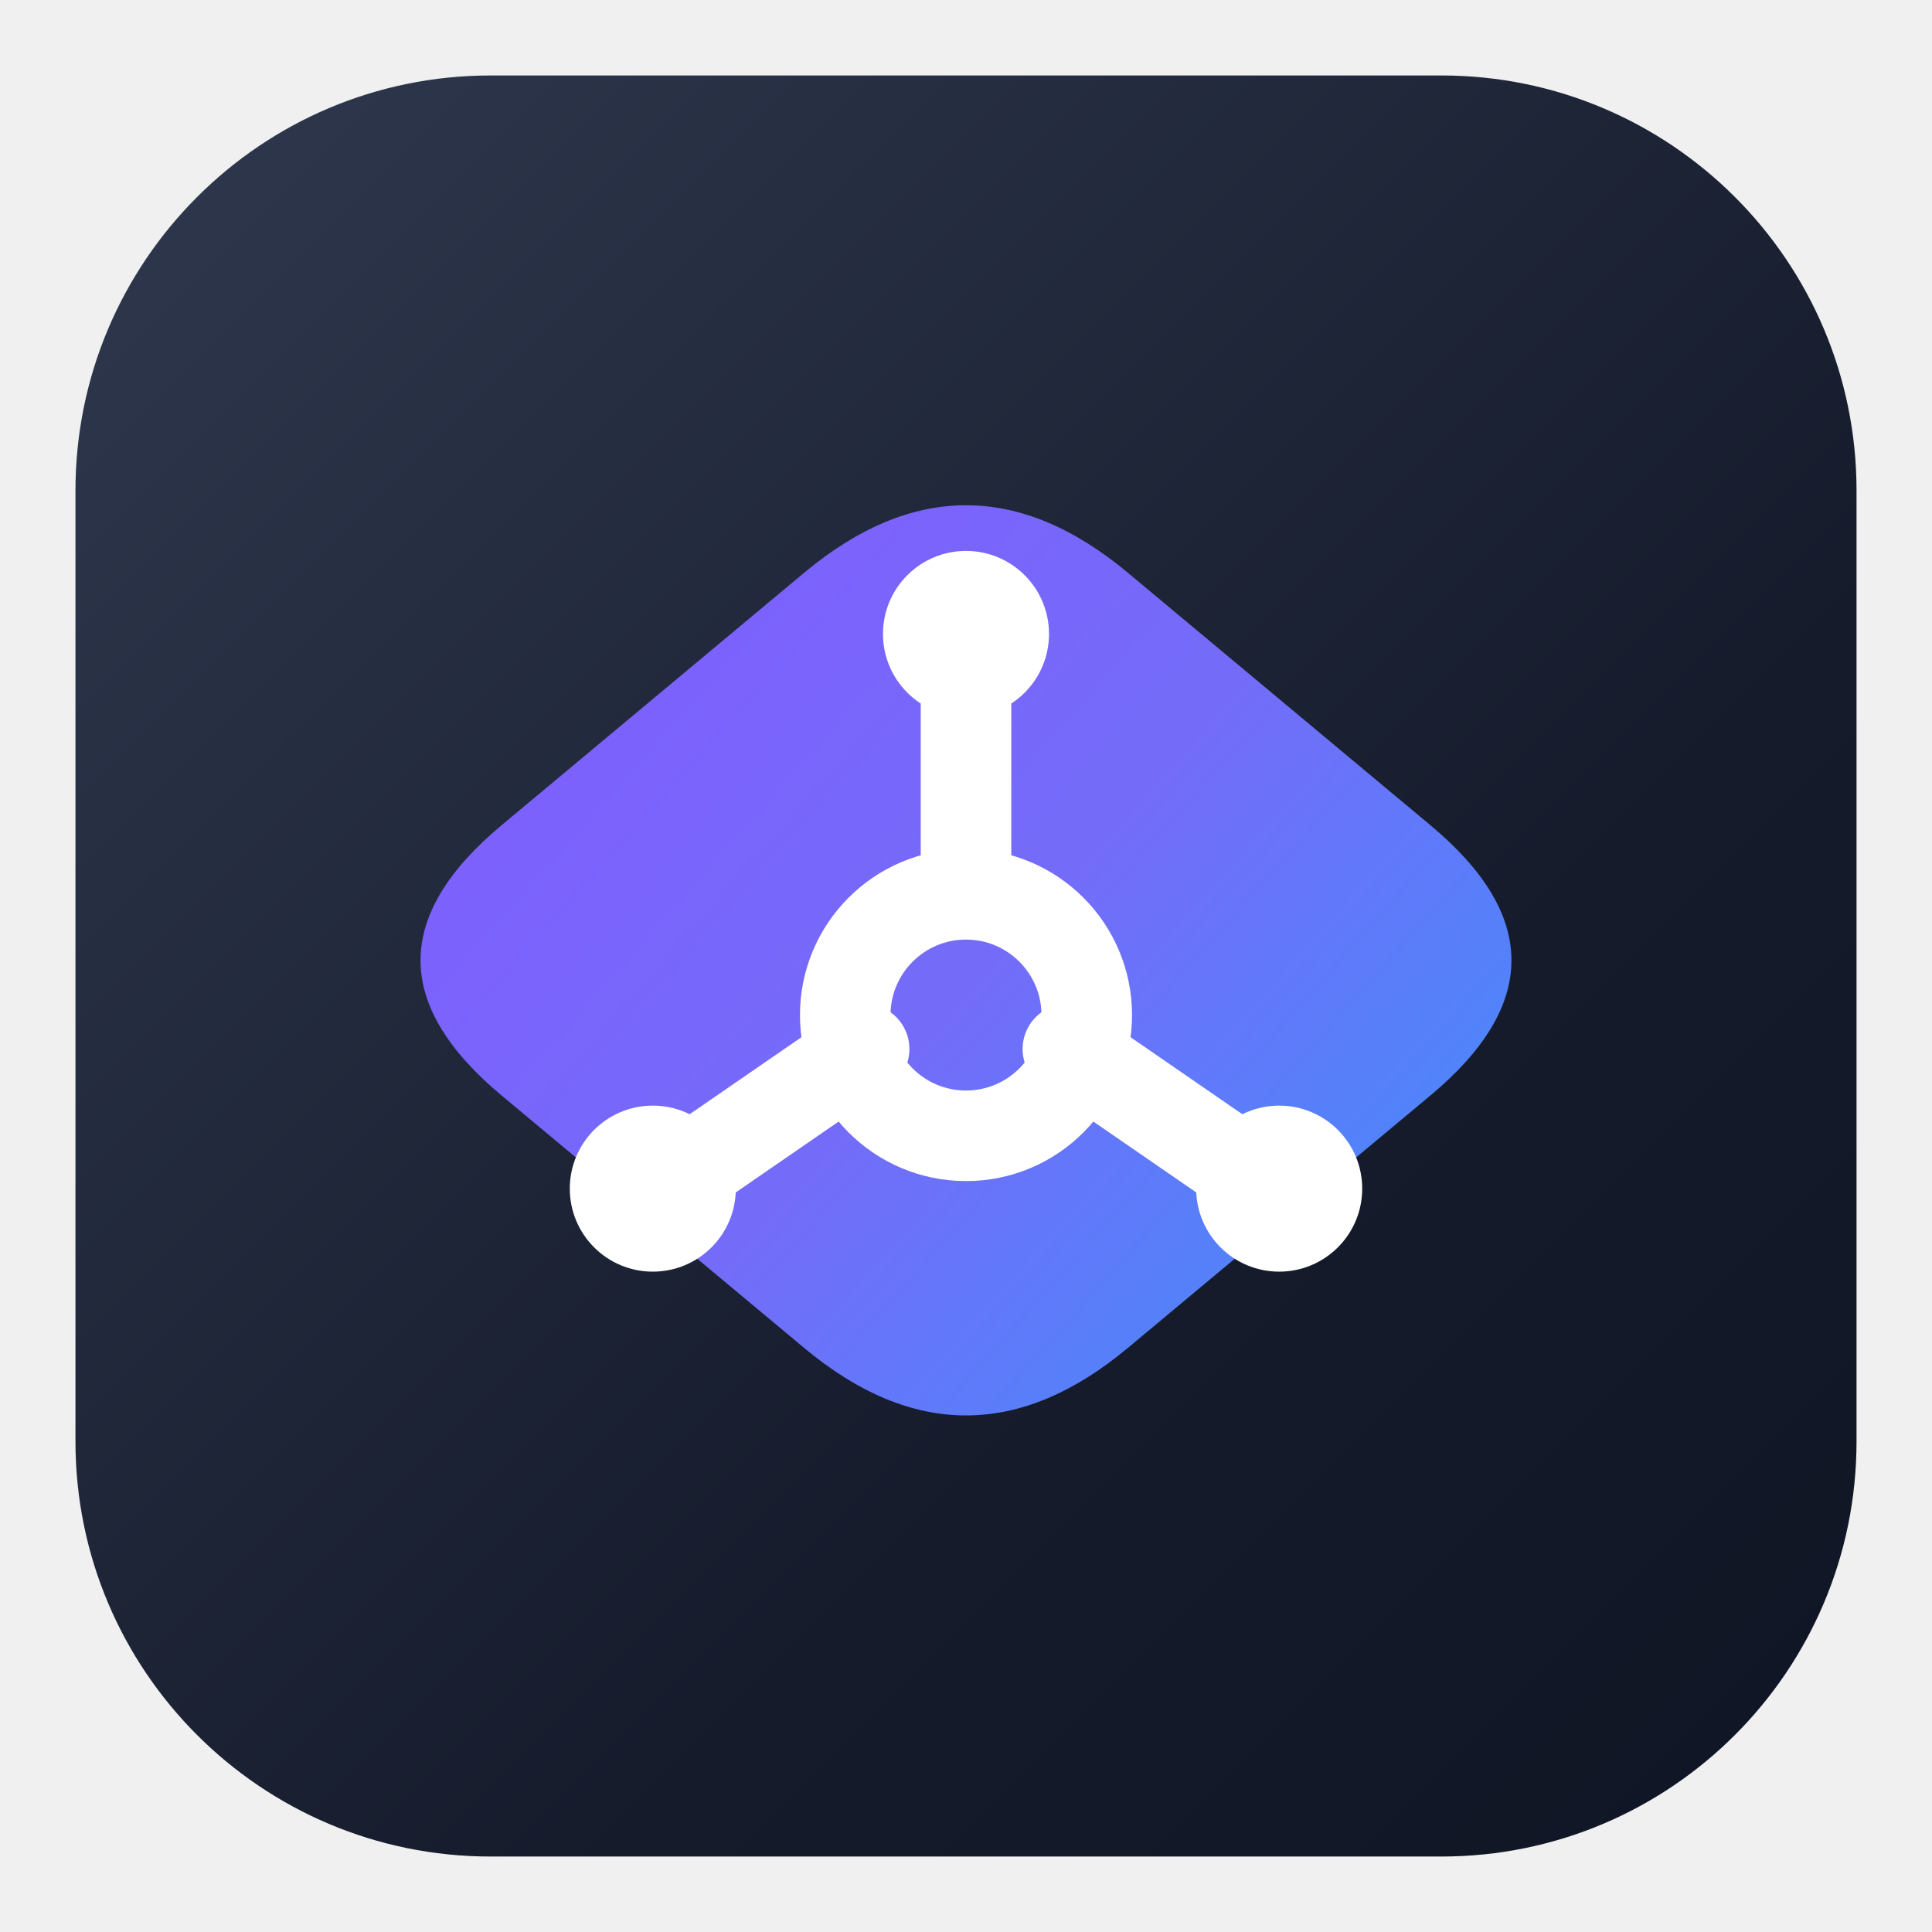
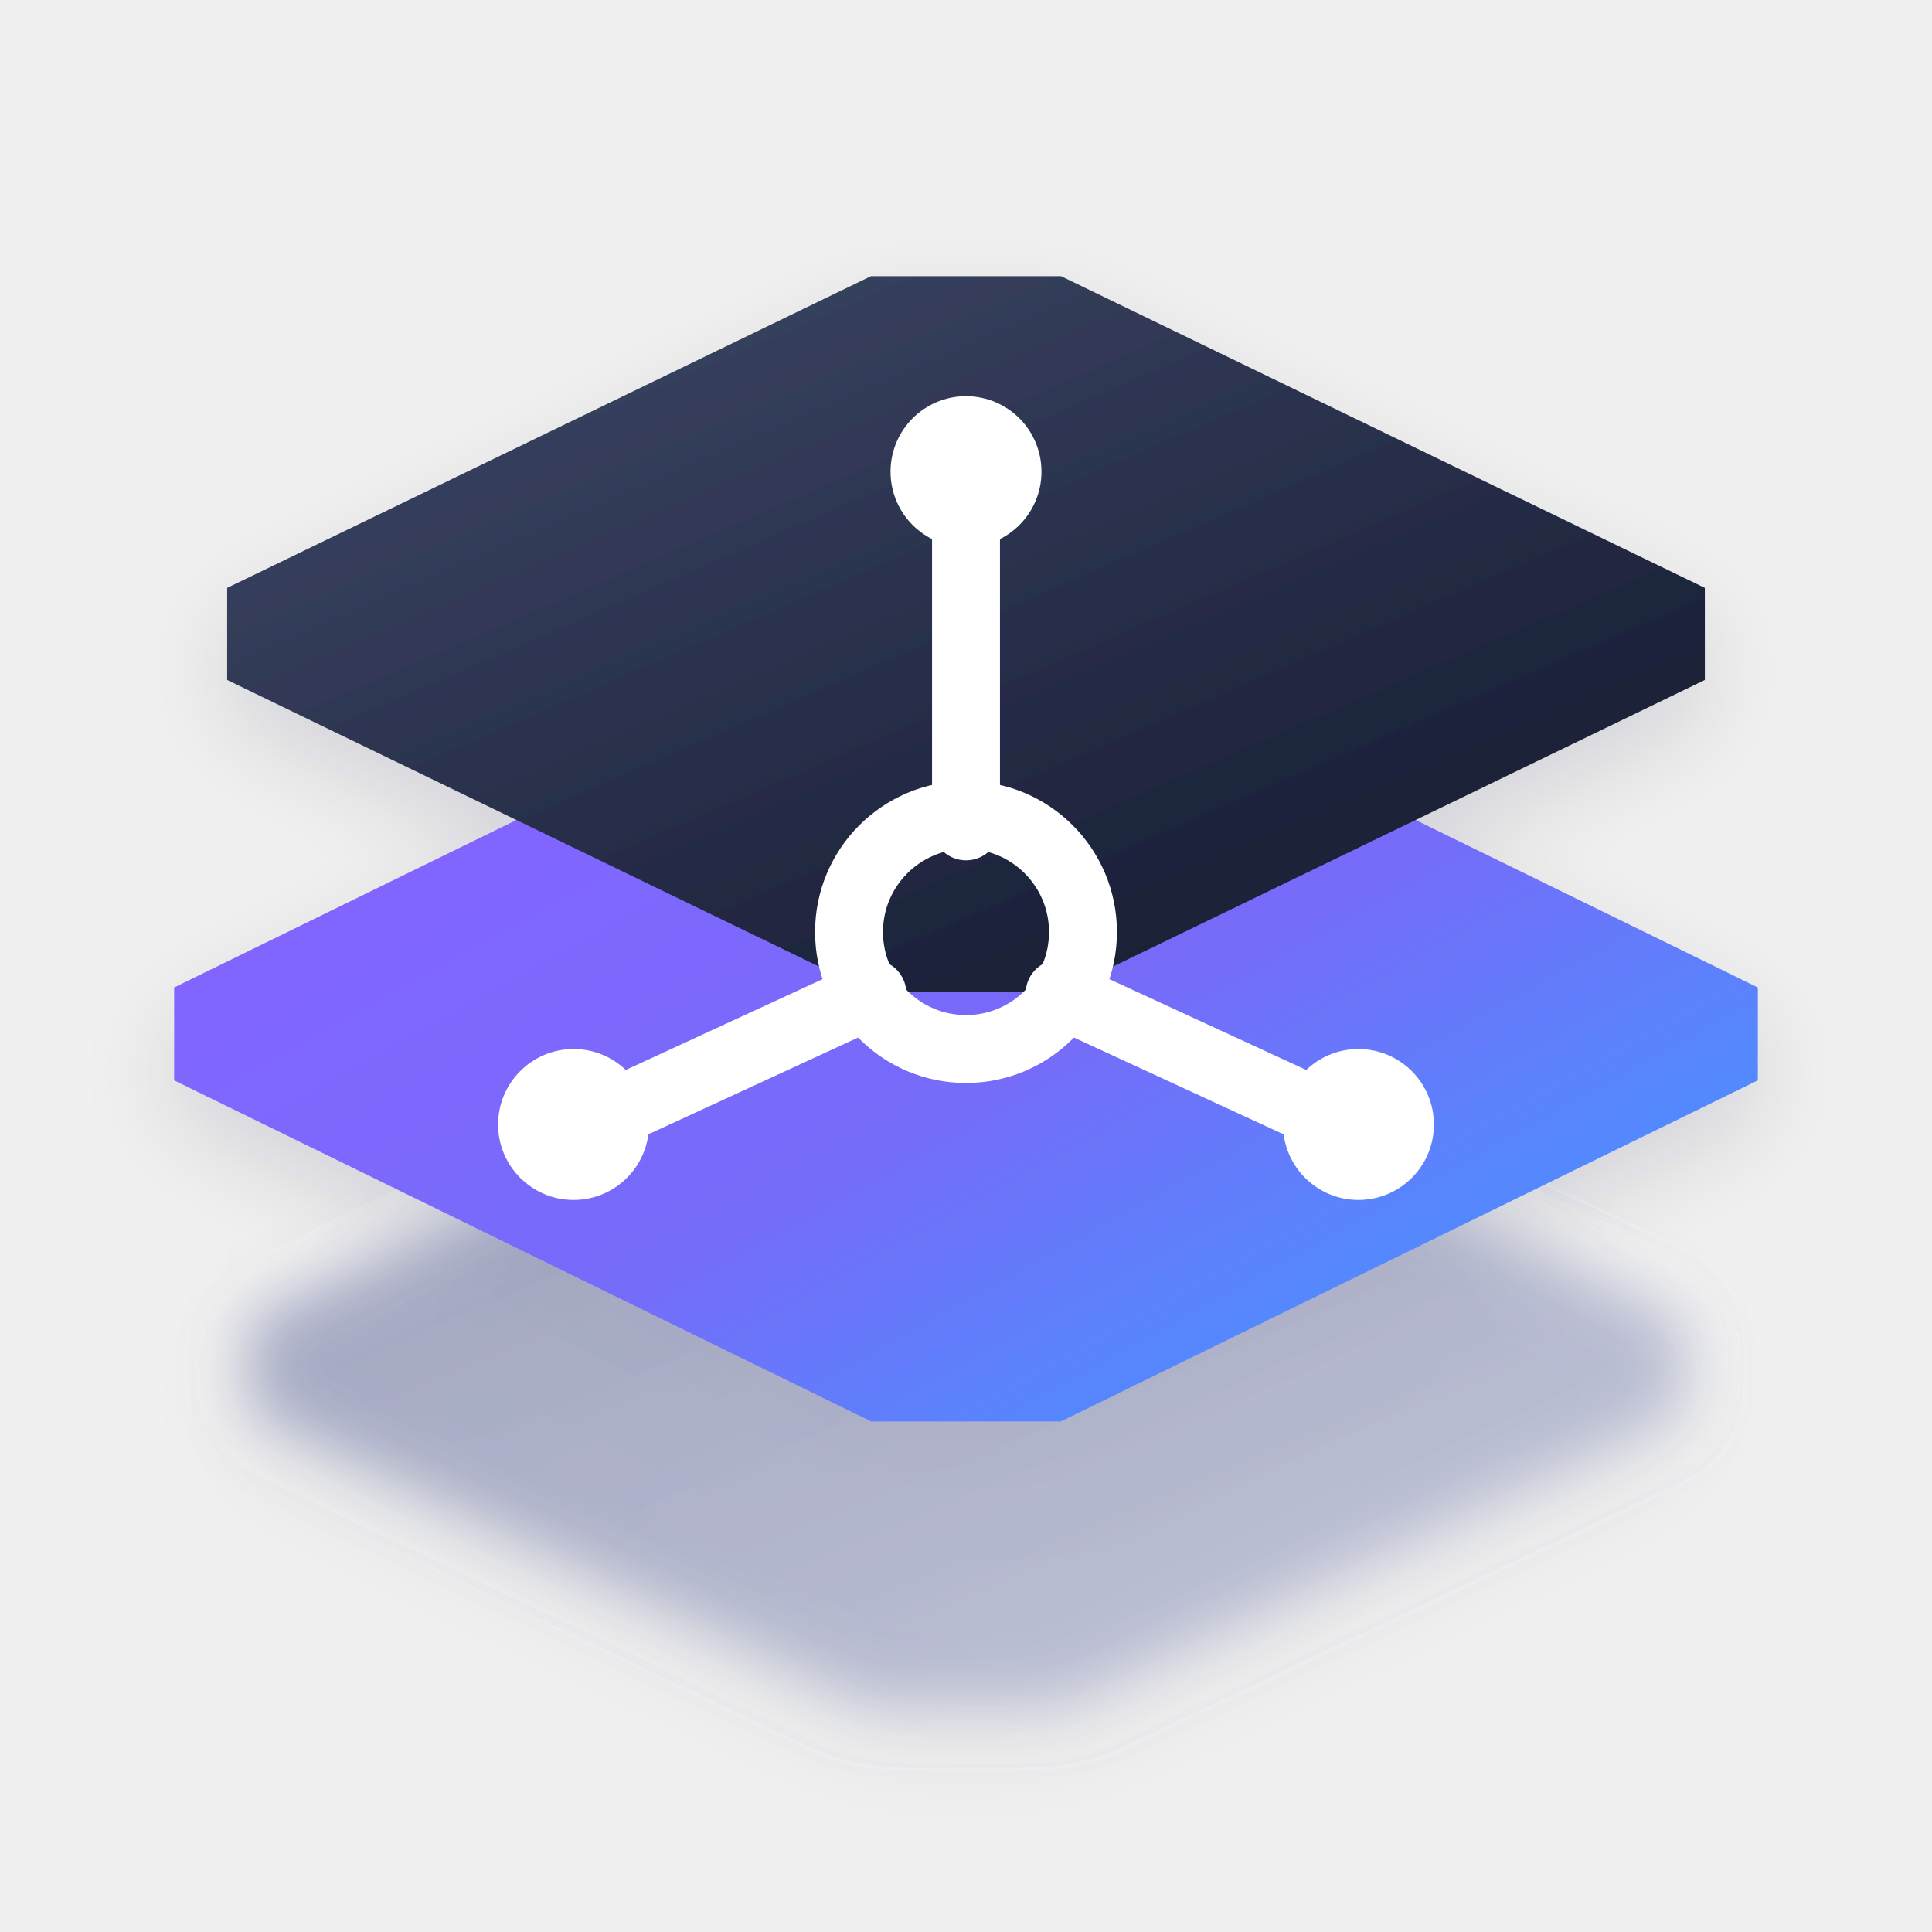
<svg xmlns="http://www.w3.org/2000/svg" viewBox="0 0 512 512" role="img" aria-label="Workbench favicon">
  <defs>
-     <linearGradient id="slate" x1="0" y1="0" x2="1" y2="1">
-       <stop stop-color="#3A4262" />
-       <stop offset="1" stop-color="#1B2037" />
+     <linearGradient id="s-slate" x1="0.18" y1="0.14" x2="0.84" y2="0.88">
+       <stop offset="0" stop-color="#394260" />
+       <stop offset="0.62" stop-color="#232A44" />
+       <stop offset="1" stop-color="#171D31" />
    </linearGradient>
-     <linearGradient id="accent" x1="0" y1="0.12" x2="1" y2="0.85">
-       <stop stop-color="#805CFF" />
-       <stop offset="0.52" stop-color="#746CF9" />
-       <stop offset="1" stop-color="#428DFB" />
+     <linearGradient id="s-accent" x1="0.16" y1="0.18" x2="0.88" y2="0.82">
+       <stop offset="0" stop-color="#8364FF" />
+       <stop offset="0.54" stop-color="#756CF9" />
+       <stop offset="1" stop-color="#4A90FF" />
    </linearGradient>
-     <linearGradient id="under" x1="0" y1="0" x2="1" y2="1">
-       <stop stop-color="#636A9D" />
-       <stop offset="1" stop-color="#969CC0" />
+     <linearGradient id="s-under" x1="0.2" y1="0.12" x2="0.9" y2="0.92">
+       <stop offset="0" stop-color="#7077A4" />
+       <stop offset="1" stop-color="#A4AACB" />
    </linearGradient>
-     <linearGradient id="tileDark" x1="0" y1="0" x2="1" y2="1">
-       <stop stop-color="#30394F" />
-       <stop offset="0.65" stop-color="#151B2B" />
-       <stop offset="1" stop-color="#101524" />
-     </linearGradient>
-     <linearGradient id="tileLight" x1="0" y1="0" x2="1" y2="1">
-       <stop stop-color="#FFFFFF" />
-       <stop offset="1" stop-color="#EEF1FA" />
-     </linearGradient>
+     <filter id="s-shadowBlur" x="-20%" y="-20%" width="140%" height="140%">
+       <feGaussianBlur stdDeviation="8" />
+     </filter>
+     <filter id="s-softShadow" x="-20%" y="-20%" width="160%" height="160%">
+       <feDropShadow dx="0" dy="10" stdDeviation="12" flood-color="#0F1730" flood-opacity="0.12" />
+     </filter>
  </defs>
-   <rect x="20" y="20" width="472" height="472" rx="110" fill="url(#tileDark)" />
-   <path d="M 213.10,151.79 Q 256.00,116.00 298.90,151.79 L 379.10,218.71 Q 422.00,254.50 379.10,290.29 L 298.90,357.21 Q 256.00,393.00 213.10,357.21 L 132.90,290.29 Q 90.00,254.50 132.90,218.71 Z" fill="url(#accent)" />
-   <g stroke="#fff" stroke-width="24" fill="none" stroke-linecap="round" stroke-linejoin="round">
-     <path d="M256 172 V233 M229 278 L184 309 M283 278 L328 309" />
-     <circle cx="256" cy="269" r="32" />
-   </g>
-   <g fill="white">
-     <circle cx="256" cy="168" r="22" />
-     <circle cx="173" cy="315" r="22" />
-     <circle cx="339" cy="315" r="22" />
+   <g filter="url(#s-softShadow)">
+     <path d="M 230.70 272.00 L 281.30 272.00 Q 256.00 260.00 445.70 350.00 L 445.70 374.00 Q 471.00 362.00 281.30 452.00 L 230.70 452.00 Q 256.00 464.00 66.30 374.00 L 66.30 350.00 Q 41.00 362.00 230.70 272.00 Z" fill="url(#s-under)" opacity="0.58" filter="url(#s-shadowBlur)" />
+     <path d="M 230.85 171.31 L 281.15 171.31 Q 256.00 159.00 465.85 261.69 L 465.85 286.31 Q 491.00 274.00 281.15 376.69 L 230.85 376.69 Q 256.00 389.00 46.15 286.31 L 46.15 261.69 Q 21.00 274.00 230.85 171.31 Z" fill="url(#s-accent)" />
+     <path d="M 230.80 73.20 L 281.20 73.20 Q 256.00 61.00 451.80 155.80 L 451.80 180.20 Q 477.00 168.00 281.20 262.80 L 230.80 262.80 Q 256.00 275.00 60.20 180.20 L 60.20 155.80 Q 35.00 168.00 230.80 73.20 Z" fill="url(#s-slate)" />
+     <g fill="none" stroke="#FFFFFF" stroke-width="18" stroke-linecap="round" stroke-linejoin="round">
+       <path d="M 256 132 L 256 219" />
+       <path d="M 231.2 263.3 L 169 292" />
+       <path d="M 280.8 263.3 L 343 292" />
+       <circle cx="256" cy="247" r="31" />
+     </g>
+     <g fill="#FFFFFF">
+       <circle cx="256" cy="125" r="20" />
+       <circle cx="152" cy="298" r="20" />
+       <circle cx="360" cy="298" r="20" />
+     </g>
  </g>
</svg>
